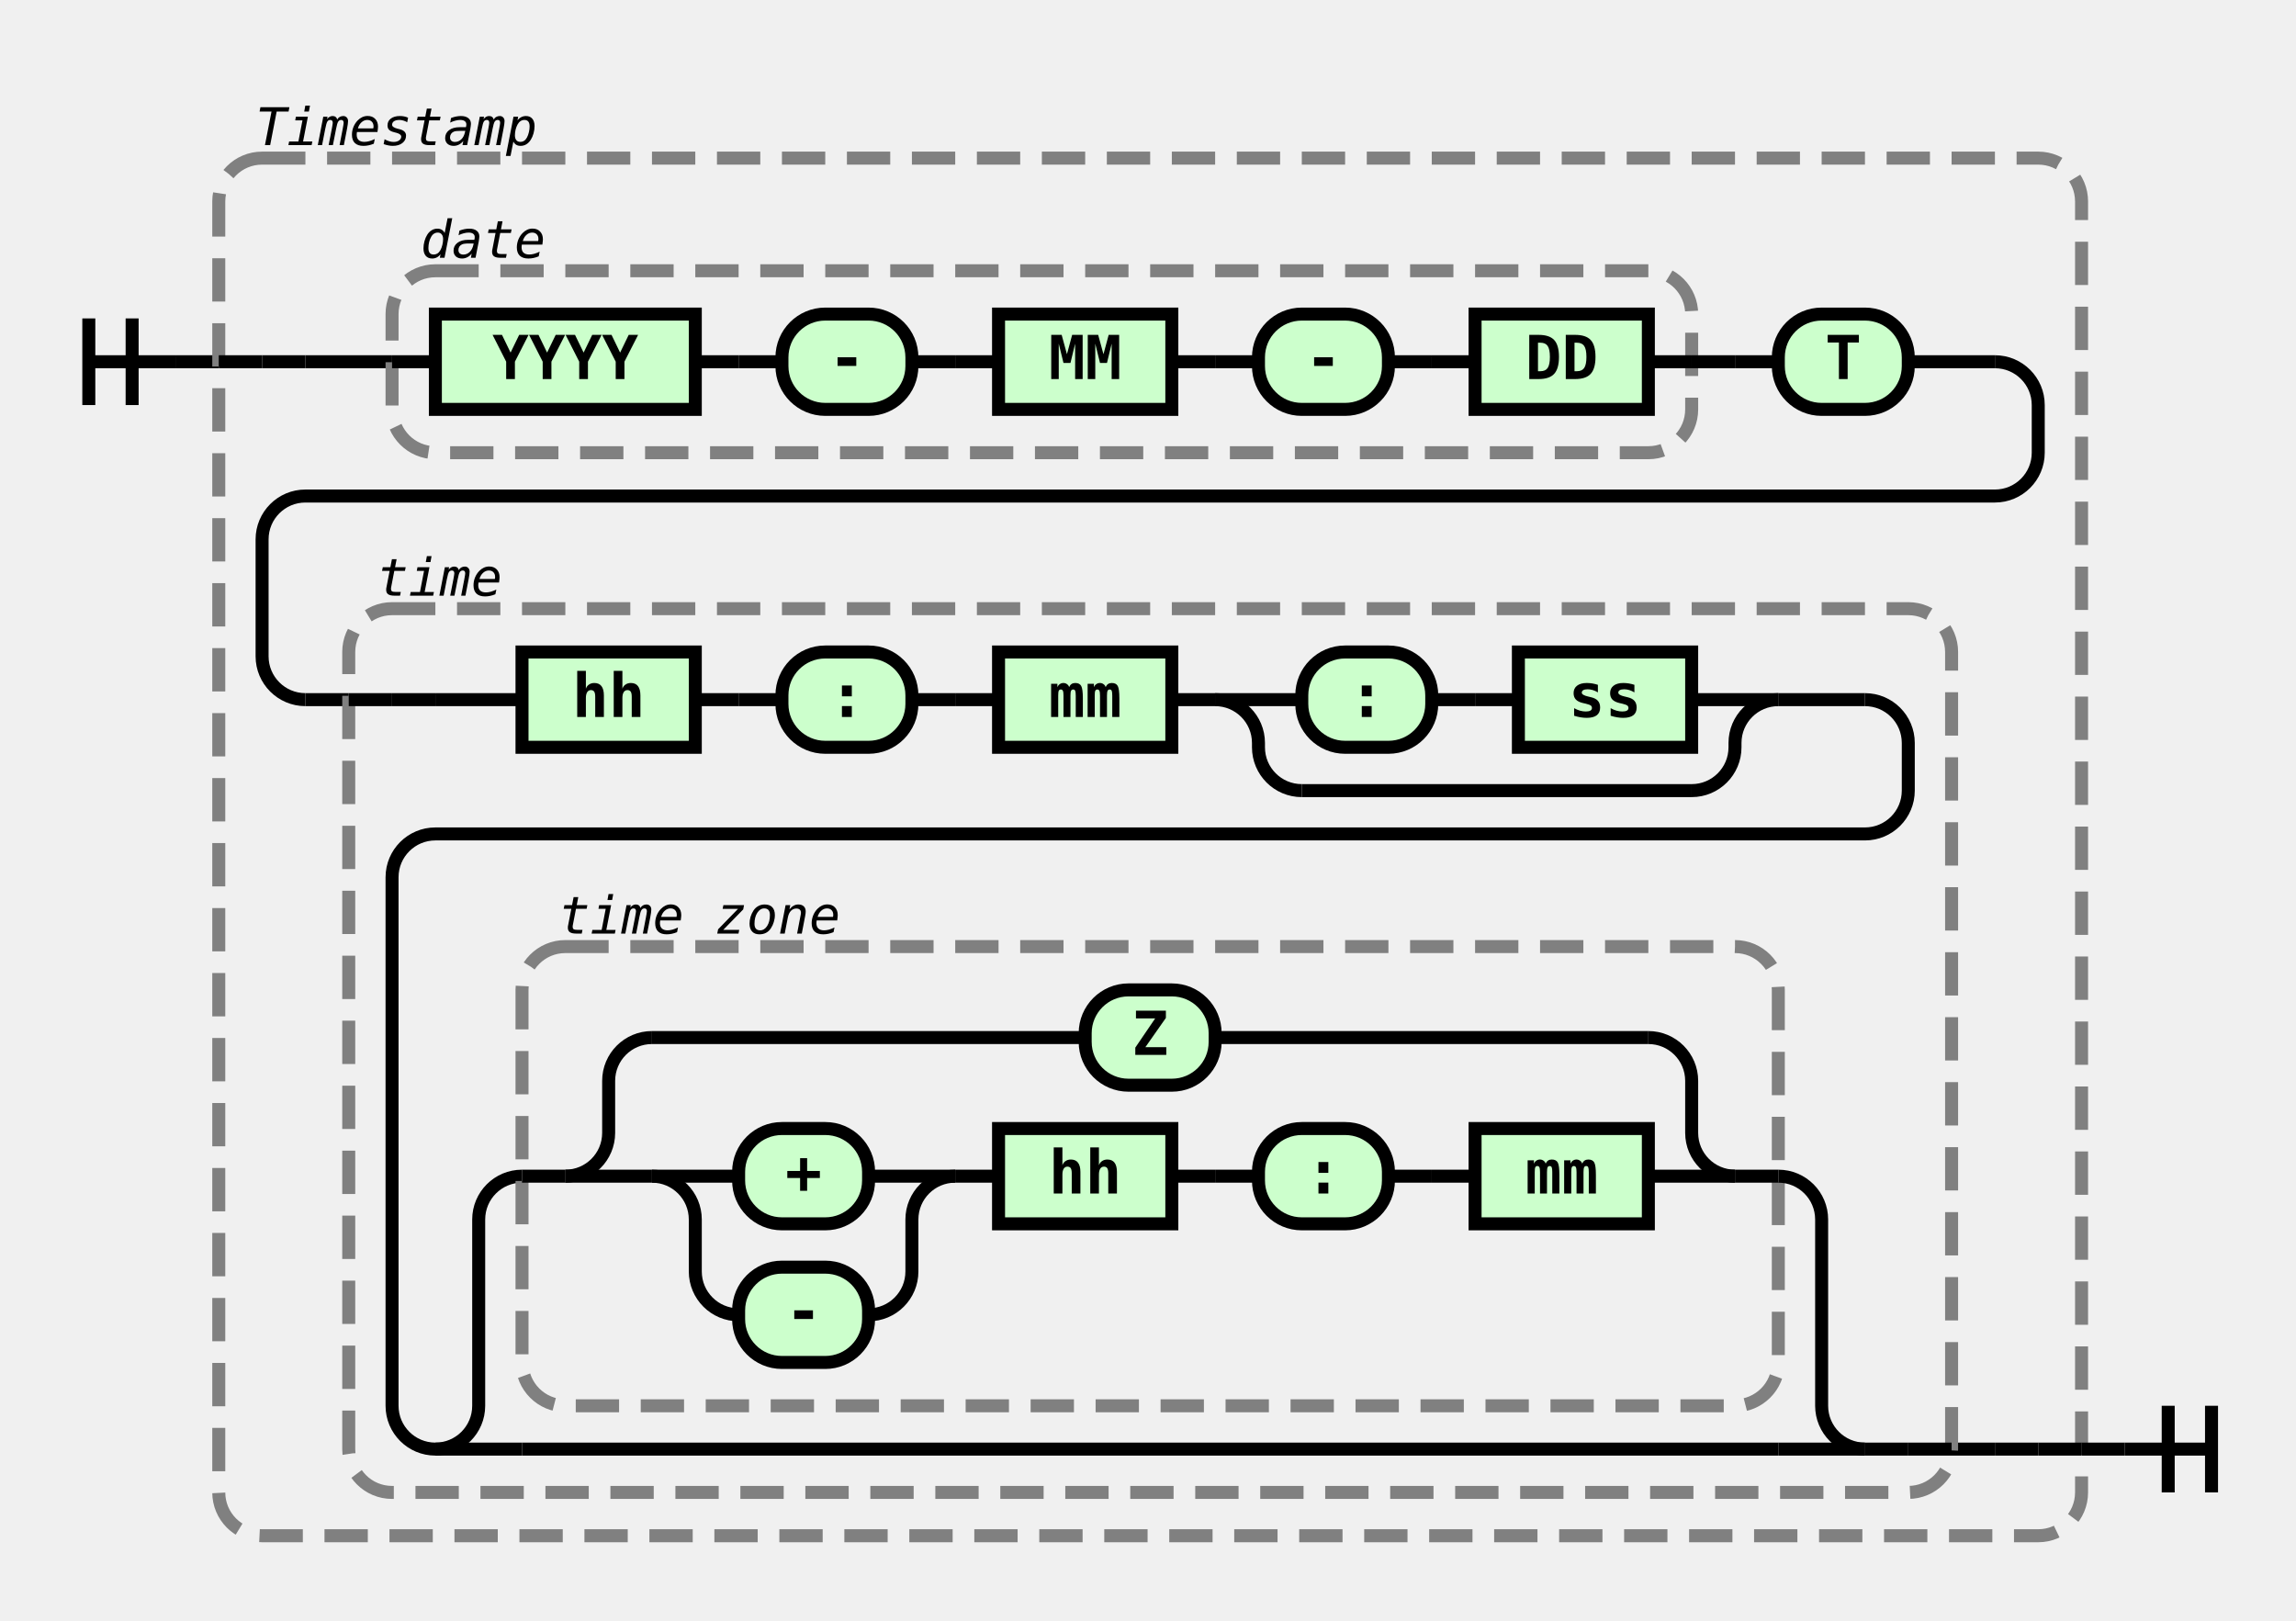
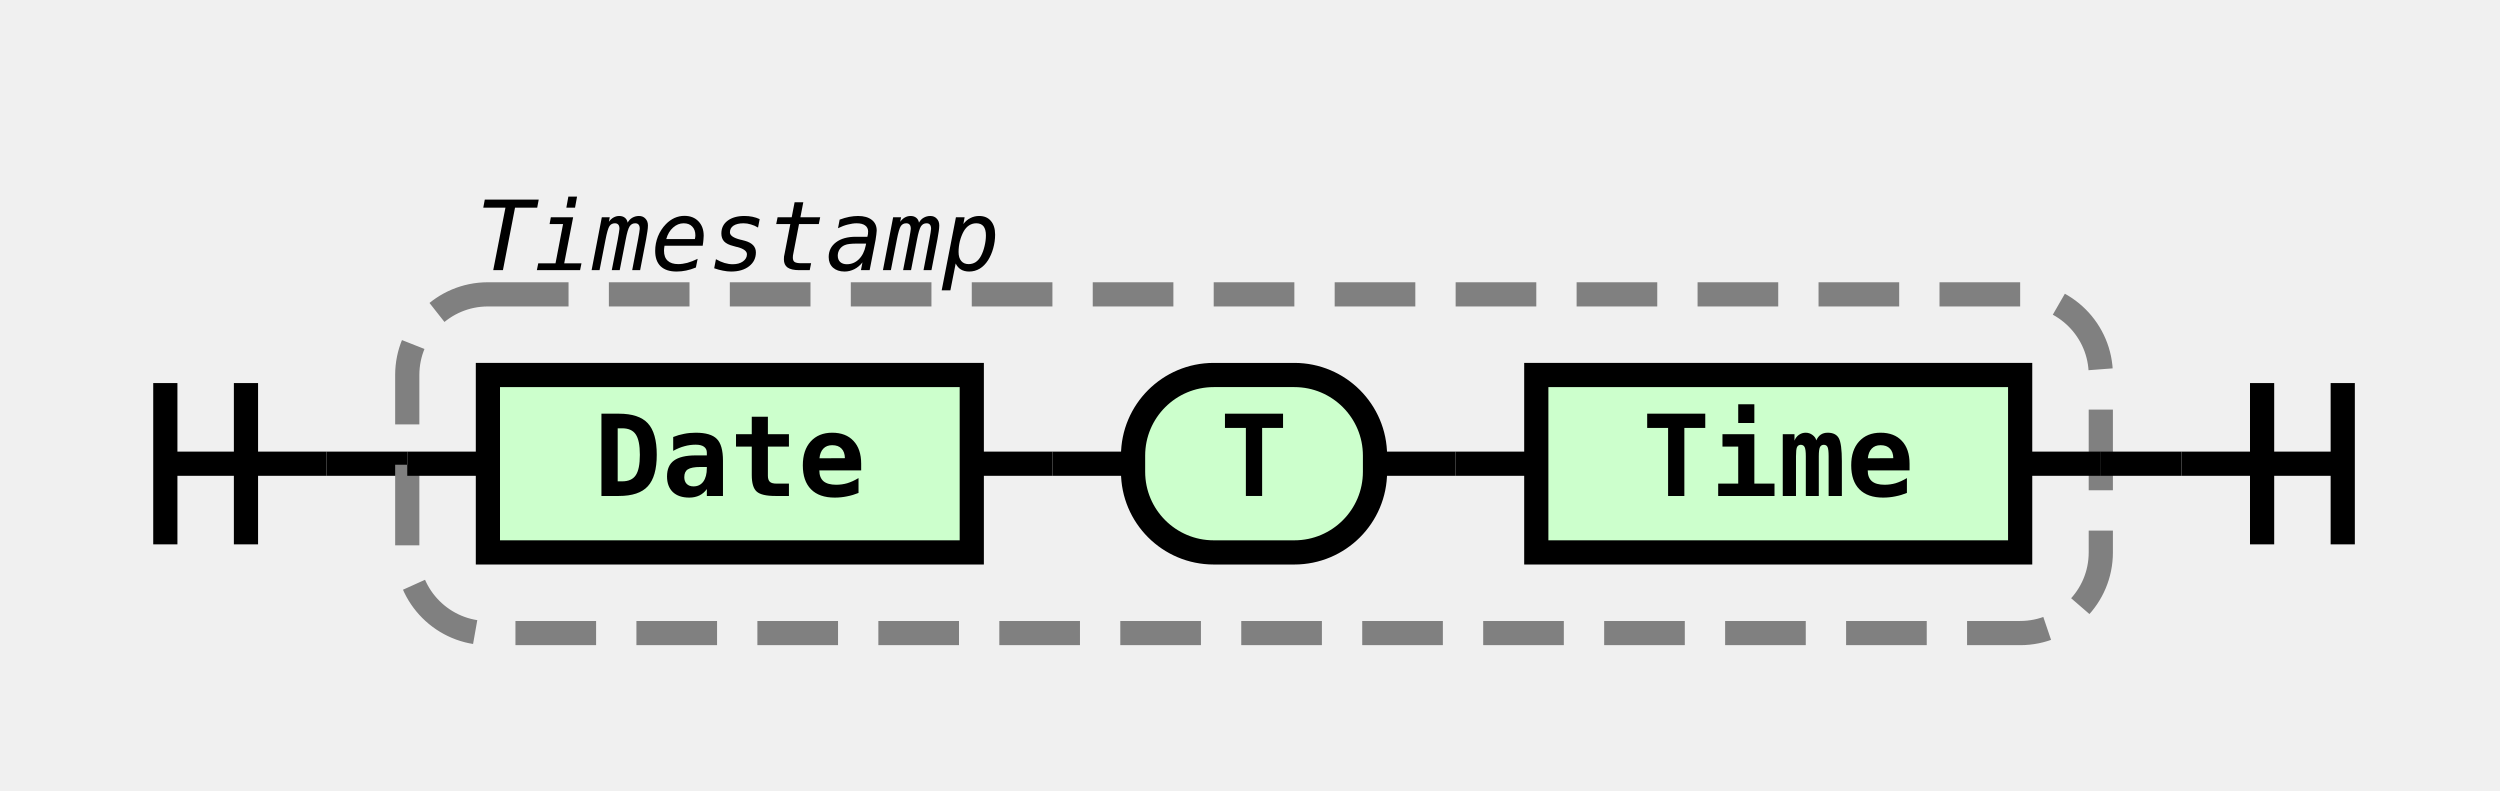
- <svg xmlns="http://www.w3.org/2000/svg" class="railroad-diagram" width="530" height="374" viewBox="0 0 530 374">
+ <svg xmlns="http://www.w3.org/2000/svg" class="railroad-diagram" width="310" height="98" viewBox="0 0 310 98">
  <g transform="translate(.5 .5)">
    <g>
-       <path d="M20 73v20m10 -20v20m-10 -10h20" />
+       <path d="M20 47v20m10 -20v20m-10 -10h20" />
    </g>
-     <path d="M40 83h10" />
+     <path d="M40 57h10" />
    <g>
-       <path d="M50 83h0" />
-       <path d="M480 334h0" />
-       <rect x="50" y="36" width="430" height="318" rx="10" ry="10" class="group-box" />
+       <path d="M50 57h0" />
+       <path d="M260 57h0" />
+       <rect x="50" y="36" width="210" height="42" rx="10" ry="10" class="group-box" />
      <g>
-         <path d="M50 83h10" />
-         <path d="M60 83h10" />
-         <g>
-           <path d="M70 83h20" />
-           <path d="M440 83h20" />
-           <g>
-             <path d="M90 83h0" />
-             <path d="M390 83h0" />
-             <rect x="90" y="62" width="300" height="42" rx="10" ry="10" class="group-box" />
-             <g>
-               <path d="M90 83h10" />
-               <path d="M380 83h10" />
-               <g class="non-terminal ">
-                 <path d="M100 83h0" />
-                 <path d="M160 83h0" />
-                 <rect x="100" y="72" width="60" height="22" />
-                 <text x="130" y="87">YYYY</text>
-               </g>
-               <path d="M160 83h10" />
-               <path d="M170 83h10" />
-               <g class="terminal ">
-                 <path d="M180 83h0" />
-                 <path d="M210 83h0" />
-                 <rect x="180" y="72" width="30" height="22" rx="10" ry="10" />
-                 <text x="195" y="87">-</text>
-               </g>
-               <path d="M210 83h10" />
-               <path d="M220 83h10" />
-               <g class="non-terminal ">
-                 <path d="M230 83h0" />
-                 <path d="M270 83h0" />
-                 <rect x="230" y="72" width="40" height="22" />
-                 <text x="250" y="87">MM</text>
-               </g>
-               <path d="M270 83h10" />
-               <path d="M280 83h10" />
-               <g class="terminal ">
-                 <path d="M290 83h0" />
-                 <path d="M320 83h0" />
-                 <rect x="290" y="72" width="30" height="22" rx="10" ry="10" />
-                 <text x="305" y="87">-</text>
-               </g>
-               <path d="M320 83h10" />
-               <path d="M330 83h10" />
-               <g class="non-terminal ">
-                 <path d="M340 83h0" />
-                 <path d="M380 83h0" />
-                 <rect x="340" y="72" width="40" height="22" />
-                 <text x="360" y="87">DD</text>
-               </g>
-             </g>
-             <g class="comment ">
-               <path d="M90 54h0" />
-               <path d="M132 54h0" />
-               <text x="111" y="59" class="comment">date</text>
-             </g>
-           </g>
-           <path d="M390 83h10" />
-           <path d="M400 83h10" />
-           <g class="terminal ">
-             <path d="M410 83h0" />
-             <path d="M440 83h0" />
-             <rect x="410" y="72" width="30" height="22" rx="10" ry="10" />
-             <text x="425" y="87">T</text>
-           </g>
+         <path d="M50 57h10" />
+         <path d="M250 57h10" />
+         <g class="non-terminal ">
+           <path d="M60 57h0" />
+           <path d="M120 57h0" />
+           <rect x="60" y="46" width="60" height="22" />
+           <text x="90" y="61">Date</text>
        </g>
-         <path d="M460 83a10 10 0 0 1 10 10v11a10 10 0 0 1 -10 10h-390a10 10 0 0 0 -10 10v27a10 10 0 0 0 10 10" />
-         <g>
-           <path d="M70 161h10" />
-           <path d="M450 334h10" />
-           <rect x="80" y="140" width="370" height="204" rx="10" ry="10" class="group-box" />
-           <g>
-             <path d="M80 161h10" />
-             <path d="M90 161h10" />
-             <g>
-               <path d="M100 161h20" />
-               <path d="M410 161h20" />
-               <g class="non-terminal ">
-                 <path d="M120 161h0" />
-                 <path d="M160 161h0" />
-                 <rect x="120" y="150" width="40" height="22" />
-                 <text x="140" y="165">hh</text>
-               </g>
-               <path d="M160 161h10" />
-               <path d="M170 161h10" />
-               <g class="terminal ">
-                 <path d="M180 161h0" />
-                 <path d="M210 161h0" />
-                 <rect x="180" y="150" width="30" height="22" rx="10" ry="10" />
-                 <text x="195" y="165">:</text>
-               </g>
-               <path d="M210 161h10" />
-               <path d="M220 161h10" />
-               <g class="non-terminal ">
-                 <path d="M230 161h0" />
-                 <path d="M270 161h0" />
-                 <rect x="230" y="150" width="40" height="22" />
-                 <text x="250" y="165">mm</text>
-               </g>
-               <path d="M270 161h10" />
-               <g>
-                 <path d="M280 161h0" />
-                 <path d="M410 161h0" />
-                 <path d="M280 161h20" />
-                 <g>
-                   <path d="M300 161h0" />
-                   <path d="M390 161h0" />
-                   <g class="terminal ">
-                     <path d="M300 161h0" />
-                     <path d="M330 161h0" />
-                     <rect x="300" y="150" width="30" height="22" rx="10" ry="10" />
-                     <text x="315" y="165">:</text>
-                   </g>
-                   <path d="M330 161h10" />
-                   <path d="M340 161h10" />
-                   <g class="non-terminal ">
-                     <path d="M350 161h0" />
-                     <path d="M390 161h0" />
-                     <rect x="350" y="150" width="40" height="22" />
-                     <text x="370" y="165">ss</text>
-                   </g>
-                 </g>
-                 <path d="M390 161h20" />
-                 <path d="M280 161a10 10 0 0 1 10 10v1a10 10 0 0 0 10 10" />
-                 <g>
-                   <path d="M300 182h90" />
-                 </g>
-                 <path d="M390 182a10 10 0 0 0 10 -10v-1a10 10 0 0 1 10 -10" />
-               </g>
-             </g>
-             <path d="M430 161a10 10 0 0 1 10 10v11a10 10 0 0 1 -10 10h-330a10 10 0 0 0 -10 10v122a10 10 0 0 0 10 10" />
-             <g>
-               <path d="M100 334h0" />
-               <path d="M430 334h0" />
-               <path d="M100 334a10 10 0 0 0 10 -10v-43a10 10 0 0 1 10 -10" />
-               <g>
-                 <path d="M120 271h0" />
-                 <path d="M410 271h0" />
-                 <rect x="120" y="218" width="290" height="106" rx="10" ry="10" class="group-box" />
-                 <g>
-                   <path d="M120 271h10" />
-                   <path d="M400 271h10" />
-                   <g>
-                     <path d="M130 271h0" />
-                     <path d="M400 271h0" />
-                     <path d="M130 271a10 10 0 0 0 10 -10v-12a10 10 0 0 1 10 -10" />
-                     <g class="terminal ">
-                       <path d="M150 239h100" />
-                       <path d="M280 239h100" />
-                       <rect x="250" y="228" width="30" height="22" rx="10" ry="10" />
-                       <text x="265" y="243">Z</text>
-                     </g>
-                     <path d="M380 239a10 10 0 0 1 10 10v12a10 10 0 0 0 10 10" />
-                     <path d="M130 271h20" />
-                     <g>
-                       <path d="M150 271h0" />
-                       <path d="M380 271h0" />
-                       <g>
-                         <path d="M150 271h0" />
-                         <path d="M220 271h0" />
-                         <path d="M150 271h20" />
-                         <g class="terminal ">
-                           <path d="M170 271h0" />
-                           <path d="M200 271h0" />
-                           <rect x="170" y="260" width="30" height="22" rx="10" ry="10" />
-                           <text x="185" y="275">+</text>
-                         </g>
-                         <path d="M200 271h20" />
-                         <path d="M150 271a10 10 0 0 1 10 10v12a10 10 0 0 0 10 10" />
-                         <g class="terminal ">
-                           <path d="M170 303h0" />
-                           <path d="M200 303h0" />
-                           <rect x="170" y="292" width="30" height="22" rx="10" ry="10" />
-                           <text x="185" y="307">-</text>
-                         </g>
-                         <path d="M200 303a10 10 0 0 0 10 -10v-12a10 10 0 0 1 10 -10" />
-                       </g>
-                       <path d="M220 271h10" />
-                       <g class="non-terminal ">
-                         <path d="M230 271h0" />
-                         <path d="M270 271h0" />
-                         <rect x="230" y="260" width="40" height="22" />
-                         <text x="250" y="275">hh</text>
-                       </g>
-                       <path d="M270 271h10" />
-                       <path d="M280 271h10" />
-                       <g class="terminal ">
-                         <path d="M290 271h0" />
-                         <path d="M320 271h0" />
-                         <rect x="290" y="260" width="30" height="22" rx="10" ry="10" />
-                         <text x="305" y="275">:</text>
-                       </g>
-                       <path d="M320 271h10" />
-                       <path d="M330 271h10" />
-                       <g class="non-terminal ">
-                         <path d="M340 271h0" />
-                         <path d="M380 271h0" />
-                         <rect x="340" y="260" width="40" height="22" />
-                         <text x="360" y="275">mm</text>
-                       </g>
-                     </g>
-                     <path d="M380 271h20" />
-                   </g>
-                 </g>
-                 <g class="comment ">
-                   <path d="M120 210h0" />
-                   <path d="M202 210h0" />
-                   <text x="161" y="215" class="comment">time zone</text>
-                 </g>
-               </g>
-               <path d="M410 271a10 10 0 0 1 10 10v43a10 10 0 0 0 10 10" />
-               <path d="M100 334h20" />
-               <g>
-                 <path d="M120 334h290" />
-               </g>
-               <path d="M410 334h20" />
-             </g>
-             <path d="M430 334h10" />
-             <path d="M440 334h10" />
-           </g>
-           <g class="comment ">
-             <path d="M80 132h0" />
-             <path d="M122 132h0" />
-             <text x="101" y="137" class="comment">time</text>
-           </g>
+         <path d="M120 57h10" />
+         <path d="M130 57h10" />
+         <g class="terminal ">
+           <path d="M140 57h0" />
+           <path d="M170 57h0" />
+           <rect x="140" y="46" width="30" height="22" rx="10" ry="10" />
+           <text x="155" y="61">T</text>
        </g>
-         <path d="M460 334h10" />
-         <path d="M470 334h10" />
+         <path d="M170 57h10" />
+         <path d="M180 57h10" />
+         <g class="non-terminal ">
+           <path d="M190 57h0" />
+           <path d="M250 57h0" />
+           <rect x="190" y="46" width="60" height="22" />
+           <text x="220" y="61">Time</text>
+         </g>
      </g>
      <g class="comment ">
        <path d="M50 28h0" />
        <path d="M132 28h0" />
        <text x="91" y="33" class="comment">Timestamp</text>
      </g>
    </g>
-     <path d="M480 334h10" />
-     <path d="M 490 334 h 20 m -10 -10 v 20 m 10 -20 v 20" />
+     <path d="M260 57h10" />
+     <path d="M 270 57 h 20 m -10 -10 v 20 m 10 -20 v 20" />
  </g>
  <style>
	svg {
		background-color: hsl(30,20%,95%);
	}
	path {
		stroke-width: 3;
		stroke: black;
		fill: rgba(0,0,0,0);
	}
	text {
		font: bold 14px monospace;
		text-anchor: middle;
		white-space: pre;
	}
	text.diagram-text {
		font-size: 12px;
	}
	text.diagram-arrow {
		font-size: 16px;
	}
	text.label {
		text-anchor: start;
	}
	text.comment {
		font: italic 12px monospace;
	}
	g.non-terminal text {
		/*font-style: italic;*/
	}
	rect {
		stroke-width: 3;
		stroke: black;
		fill: hsl(120,100%,90%);
	}
	rect.group-box {
		stroke: gray;
		stroke-dasharray: 10 5;
		fill: none;
	}
	path.diagram-text {
		stroke-width: 3;
		stroke: black;
		fill: white;
		cursor: help;
	}
	g.diagram-text:hover path.diagram-text {
		fill: #eee;
	}</style>
</svg>
